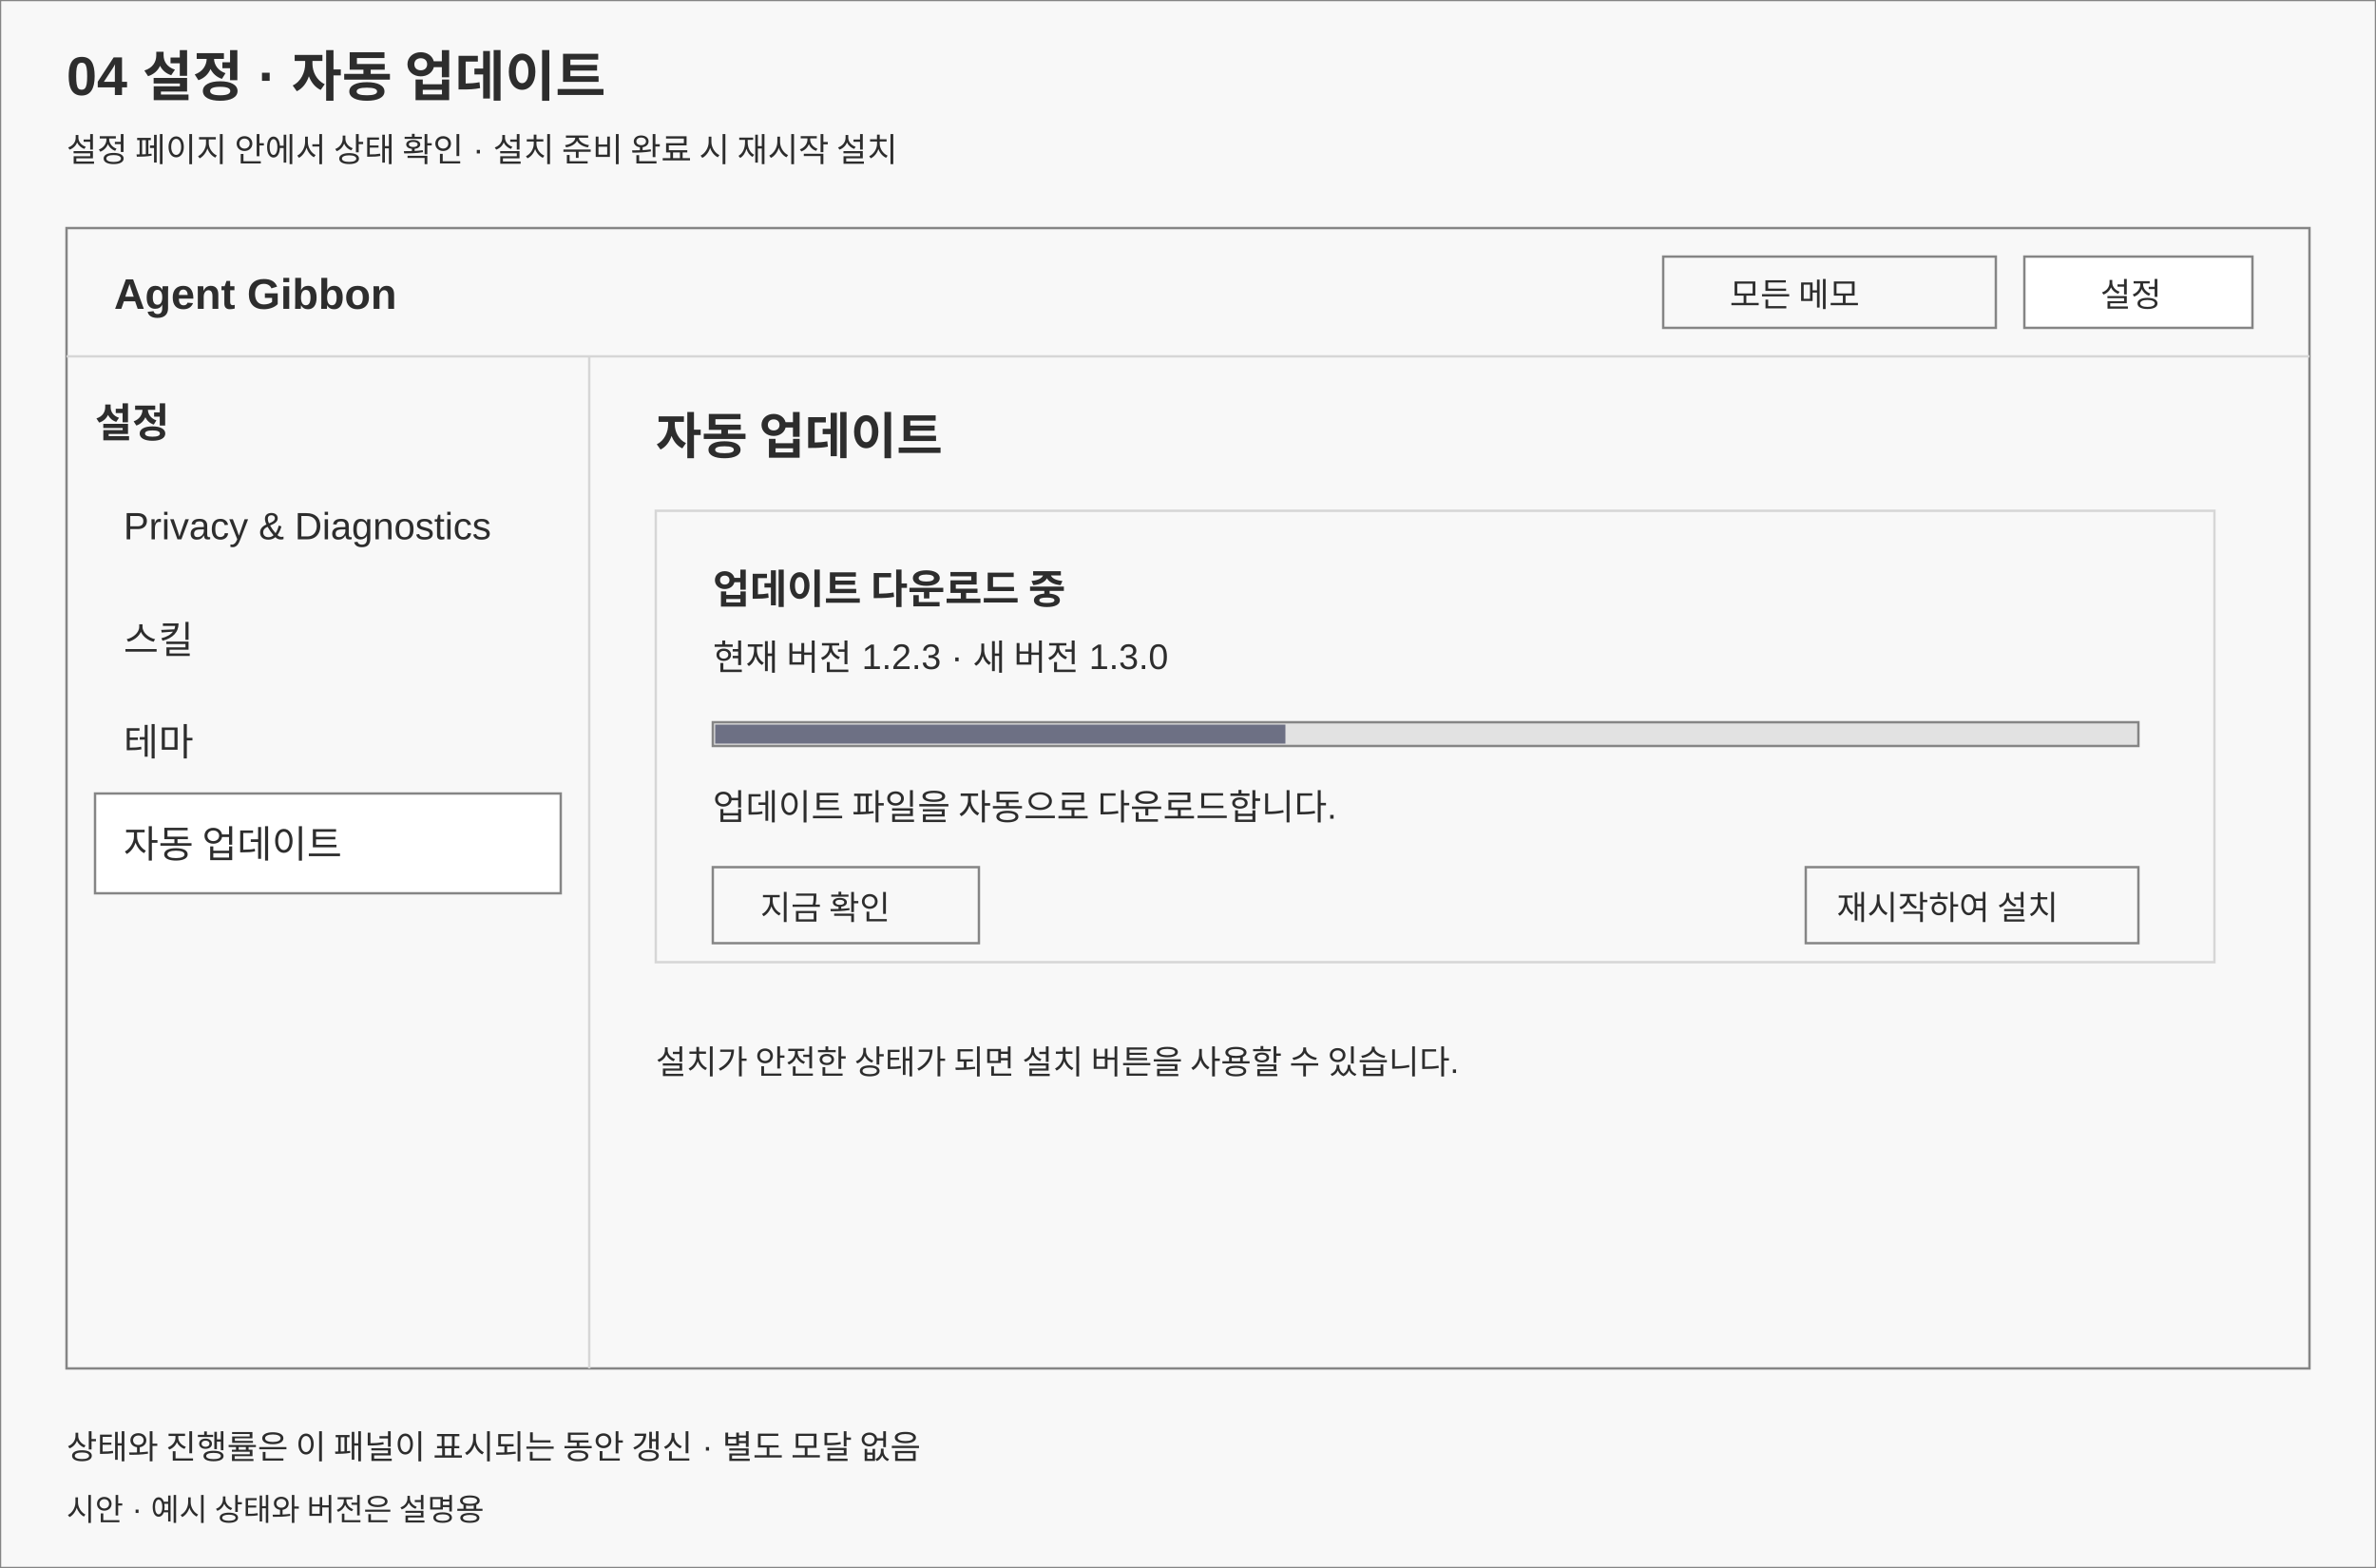
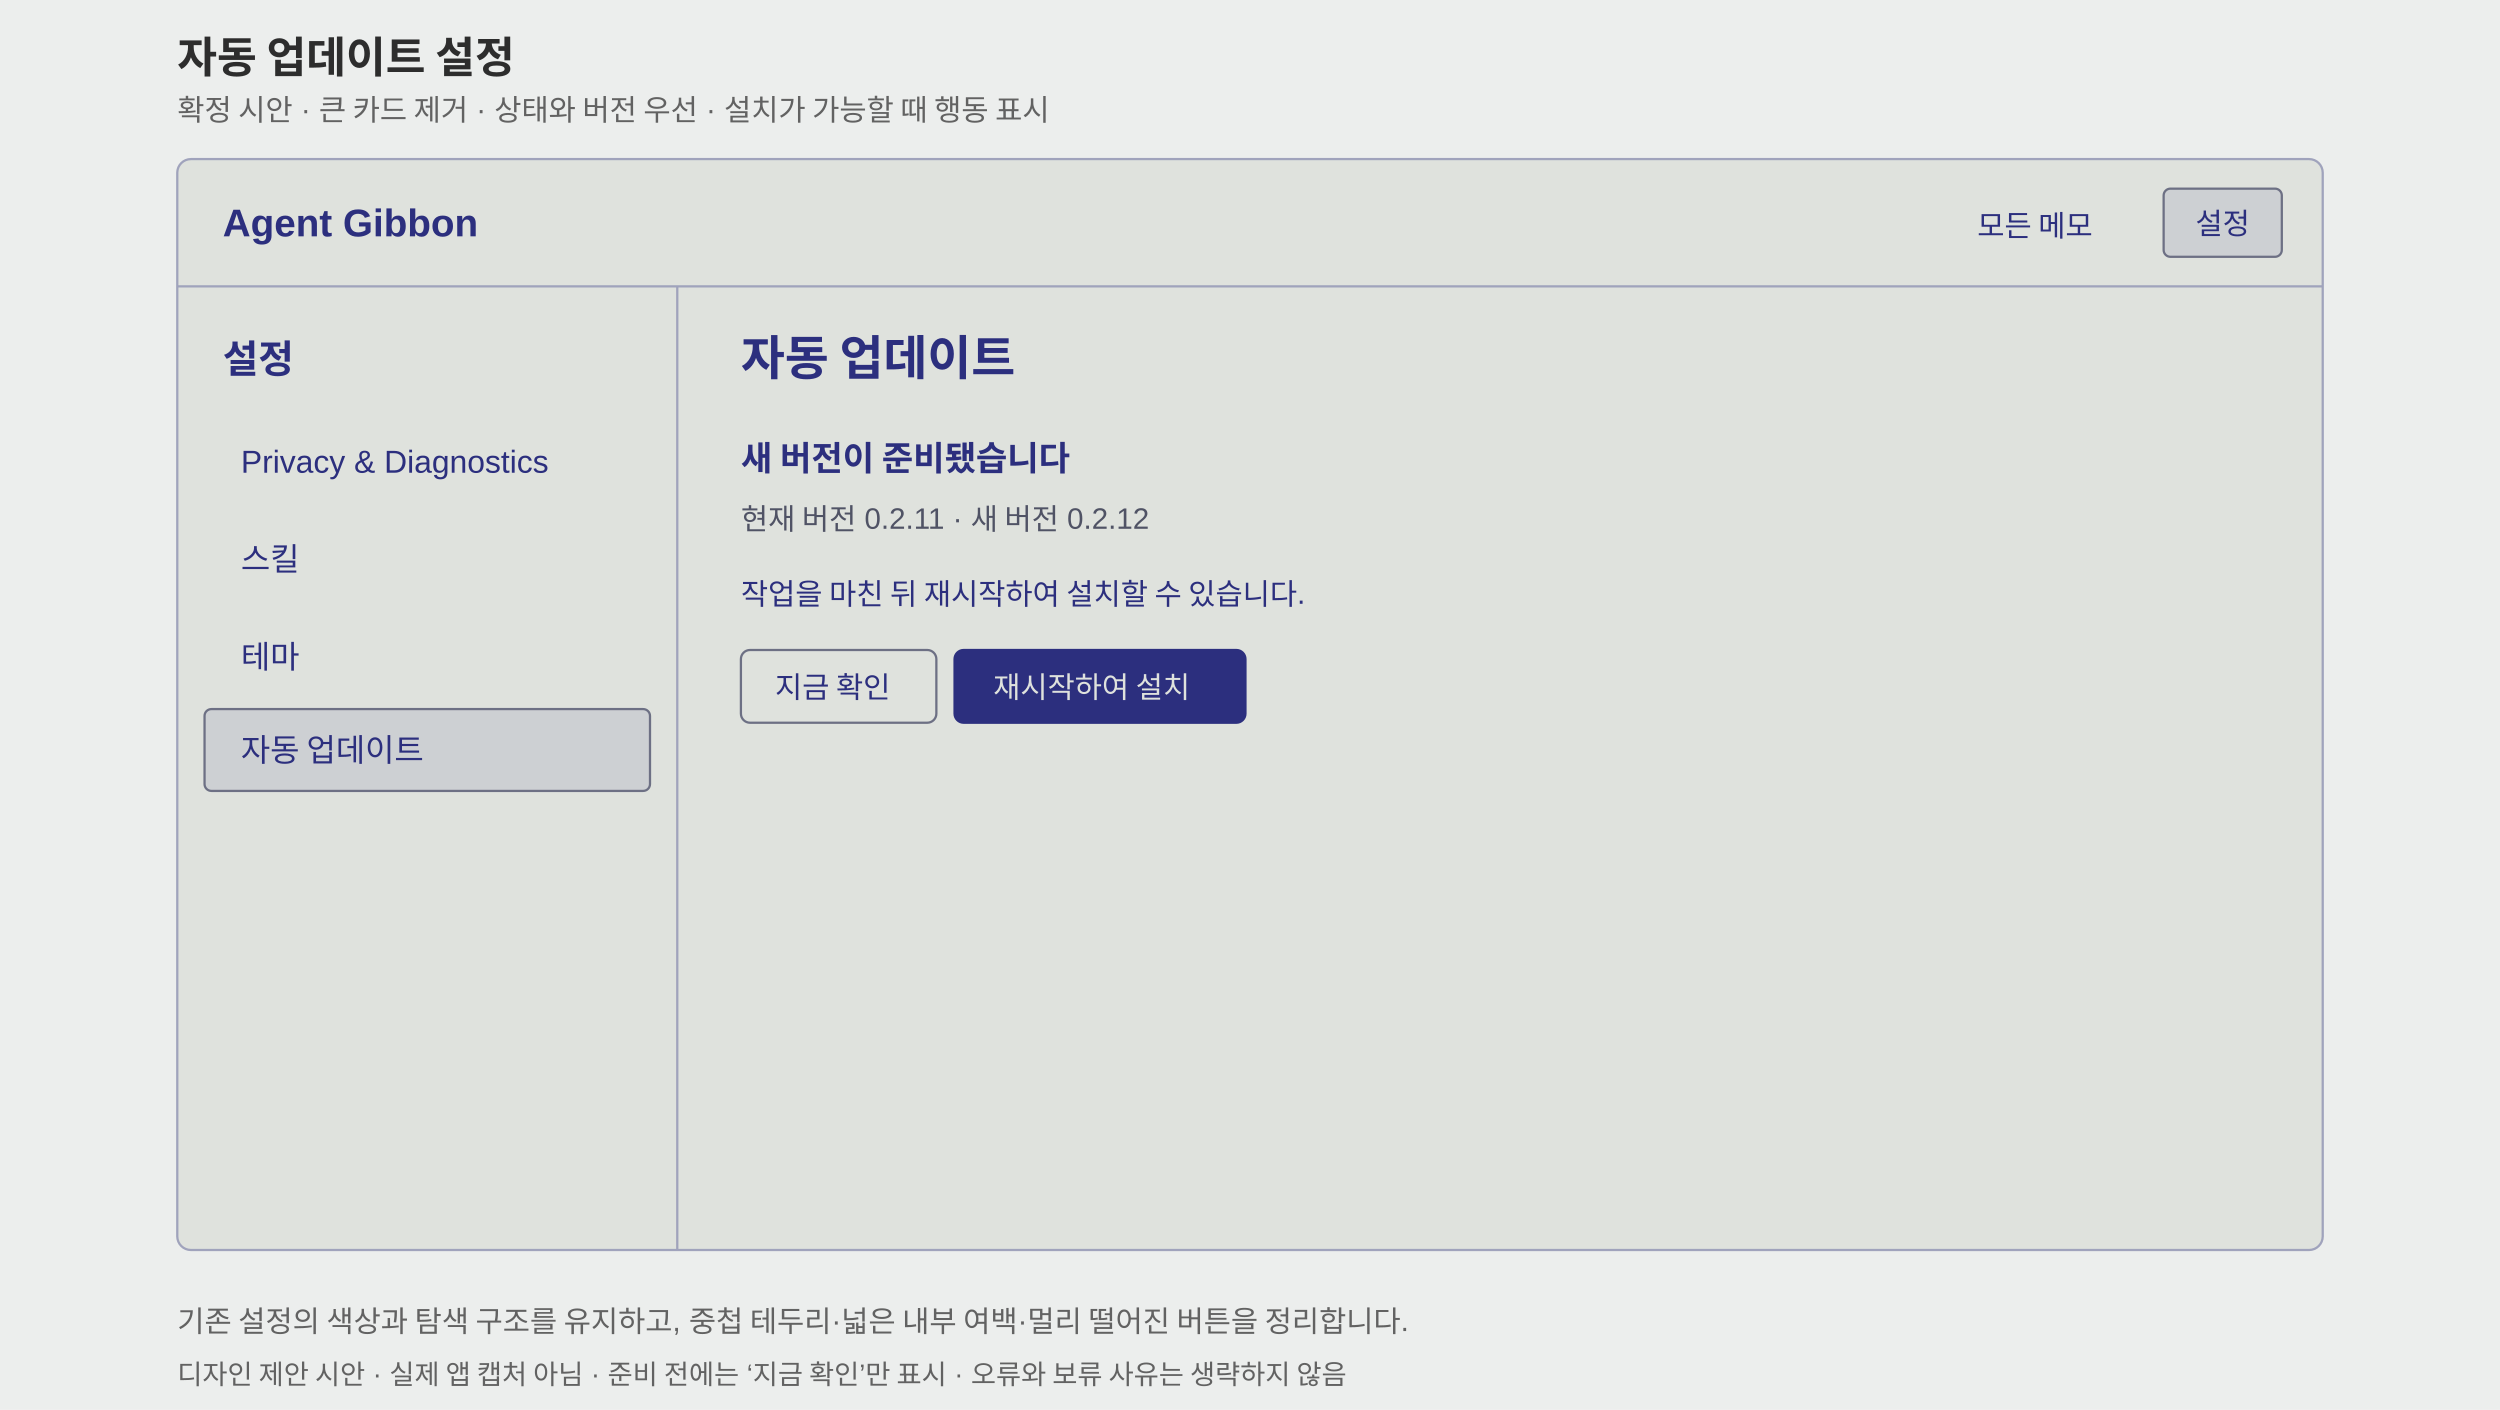
- <svg xmlns="http://www.w3.org/2000/svg" width="1000" height="660" viewBox="0 0 1000 660">
-   <style>text{font-family:Arial,'Apple SD Gothic Neo',sans-serif;fill:#2d2d2d}</style>
-   <rect width="1000" height="660" fill="#f8f8f8" stroke="#858585" />
-   <text x="28" y="40" font-size="23" font-weight="600">04 설정 · 자동 업데이트</text>
-   <text x="28" y="68" font-size="14">설정 페이지 안에서 상태 확인 · 설치 준비 완료 시 재시작 설치</text>
-   <rect x="28" y="96" width="944" height="480" fill="#f8f8f8" stroke="#858585" />
-   <path d="M28 150H972 M248 150V576" stroke="#d6d6d6" />
-   <text x="48" y="130" font-size="18" font-weight="600">Agent Gibbon</text>
-   <rect x="700" y="108" width="140" height="30" fill="#f8f8f8" stroke="#858585" />
-   <text x="728" y="129" font-size="14">모든 메모</text>
-   <rect x="852" y="108" width="96" height="30" fill="#ffffff" stroke="#858585" />
-   <text x="884" y="129" font-size="14">설정</text>
-   <text x="40" y="184" font-size="17" font-weight="600">설정</text>
-   <text x="52" y="227" font-size="16">Privacy &amp; Diagnostics</text>
-   <text x="52" y="275" font-size="16">스킬</text>
-   <text x="52" y="318" font-size="16">테마</text>
-   <rect x="40" y="334" width="196" height="42" fill="#ffffff" stroke="#858585" />
-   <text x="52" y="361" font-size="16">자동 업데이트</text>
-   <text x="276" y="191" font-size="21" font-weight="600">자동 업데이트</text>
-   <rect x="276" y="215" width="656" height="190" fill="#f8f8f8" stroke="#d6d6d6" />
-   <text x="300" y="254" font-size="17" font-weight="600">업데이트 다운로드 중</text>
-   <text x="300" y="282" font-size="15">현재 버전 1.2.3 · 새 버전 1.3.0</text>
-   <rect x="300" y="304" width="600" height="10" fill="#e2e2e2" stroke="#858585" />
-   <rect x="301" y="305" width="240" height="8" fill="#6d7084" />
-   <text x="300" y="345" font-size="15">업데이트 파일을 자동으로 다운로드합니다.</text>
-   <rect x="300" y="365" width="112" height="32" fill="#f8f8f8" stroke="#858585" />
-   <text x="320" y="387" font-size="14">지금 확인</text>
-   <rect x="760" y="365" width="140" height="32" fill="#f8f8f8" stroke="#858585" />
-   <text x="773" y="387" font-size="14" fill="#696969">재시작하여 설치</text>
-   <text x="276" y="452" font-size="14">설치가 안전한 상태가 되면 설치 버튼을 사용할 수 있습니다.</text>
-   <text x="28" y="614" font-size="14">상태와 진행률은 이 패널이 표시되는 동안 갱신 · 별도 모달 없음</text>
-   <text x="28" y="640" font-size="13">시안 · 예시 상태와 버전은 설명용</text>
+ <svg xmlns="http://www.w3.org/2000/svg" width="1100" height="620" viewBox="0 0 1100 620">
+   <style>text{font-family:'Apple SD Gothic Neo',Arial,sans-serif;fill:#2c2f7e}.muted{fill:#505365}</style>
+   <rect width="1100" height="620" fill="#eceeed" />
+   <text x="78" y="32" font-size="19" font-weight="600" style="fill:#2d2d2d">자동 업데이트 설정</text>
+   <text x="78" y="53" font-size="13" style="fill:#626262">확정 시안 · 큰 카드 제거 · 상태와 버전 우선 · 설치가 가능할 때 행동 표시</text>
+   <rect x="78" y="70" width="944" height="480" rx="6" fill="#dfe2dd" stroke="#a0a3bc" />
+   <text x="98" y="104" font-size="17" font-weight="600">Agent Gibbon</text>
+   <text x="870" y="104" font-size="13">모든 메모</text>
+   <rect x="952" y="83" width="52" height="30" rx="3" fill="#cdd0d3" stroke="#6d7084" />
+   <text x="966" y="103" font-size="13">설정</text>
+   <path d="M78 126H1022 M298 126V550" stroke="#a0a3bc" />
+   <text x="98" y="164" font-size="17" font-weight="600">설정</text>
+   <text x="106" y="208" font-size="14">Privacy &amp; Diagnostics</text>
+   <text x="106" y="251" font-size="14">스킬</text>
+   <text x="106" y="294" font-size="14">테마</text>
+   <rect x="90" y="312" width="196" height="36" rx="3" fill="#cdd0d3" stroke="#6d7084" />
+   <text x="106" y="335" font-size="14">자동 업데이트</text>
+   <text x="326" y="165" font-size="21" font-weight="600">자동 업데이트</text>
+   <text x="326" y="207" font-size="15" font-weight="600">새 버전이 준비됐습니다</text>
+   <text x="326" y="233" font-size="13" class="muted">현재 버전 0.2.11 · 새 버전 0.2.12</text>
+   <text x="326" y="266" font-size="13">작업을 마친 뒤 재시작하여 설치할 수 있습니다.</text>
+   <rect x="326" y="286" width="86" height="32" rx="4" fill="#dfe2dd" stroke="#6d7084" />
+   <text x="341" y="307" font-size="13">지금 확인</text>
+   <rect x="420" y="286" width="128" height="32" rx="4" fill="#2c2f7e" stroke="#2c2f7e" />
+   <text x="437" y="307" font-size="13" style="fill:#dfe2dd">재시작하여 설치</text>
+   <text x="78" y="586" font-size="13" style="fill:#626262">기존 설정의 색상과 탐색 구조를 유지하고, 중첩 테두리·넓은 내부 여백·멀리 떨어진 버튼을 정리합니다.</text>
+   <text x="78" y="609" font-size="12" style="fill:#626262">디자인 제안 시안 · 실제 앱 캡처 아님 · 준비 전에는 ‘지금 확인’만 표시 · 오류와 보류 사유는 생략하지 않음</text>
</svg>
